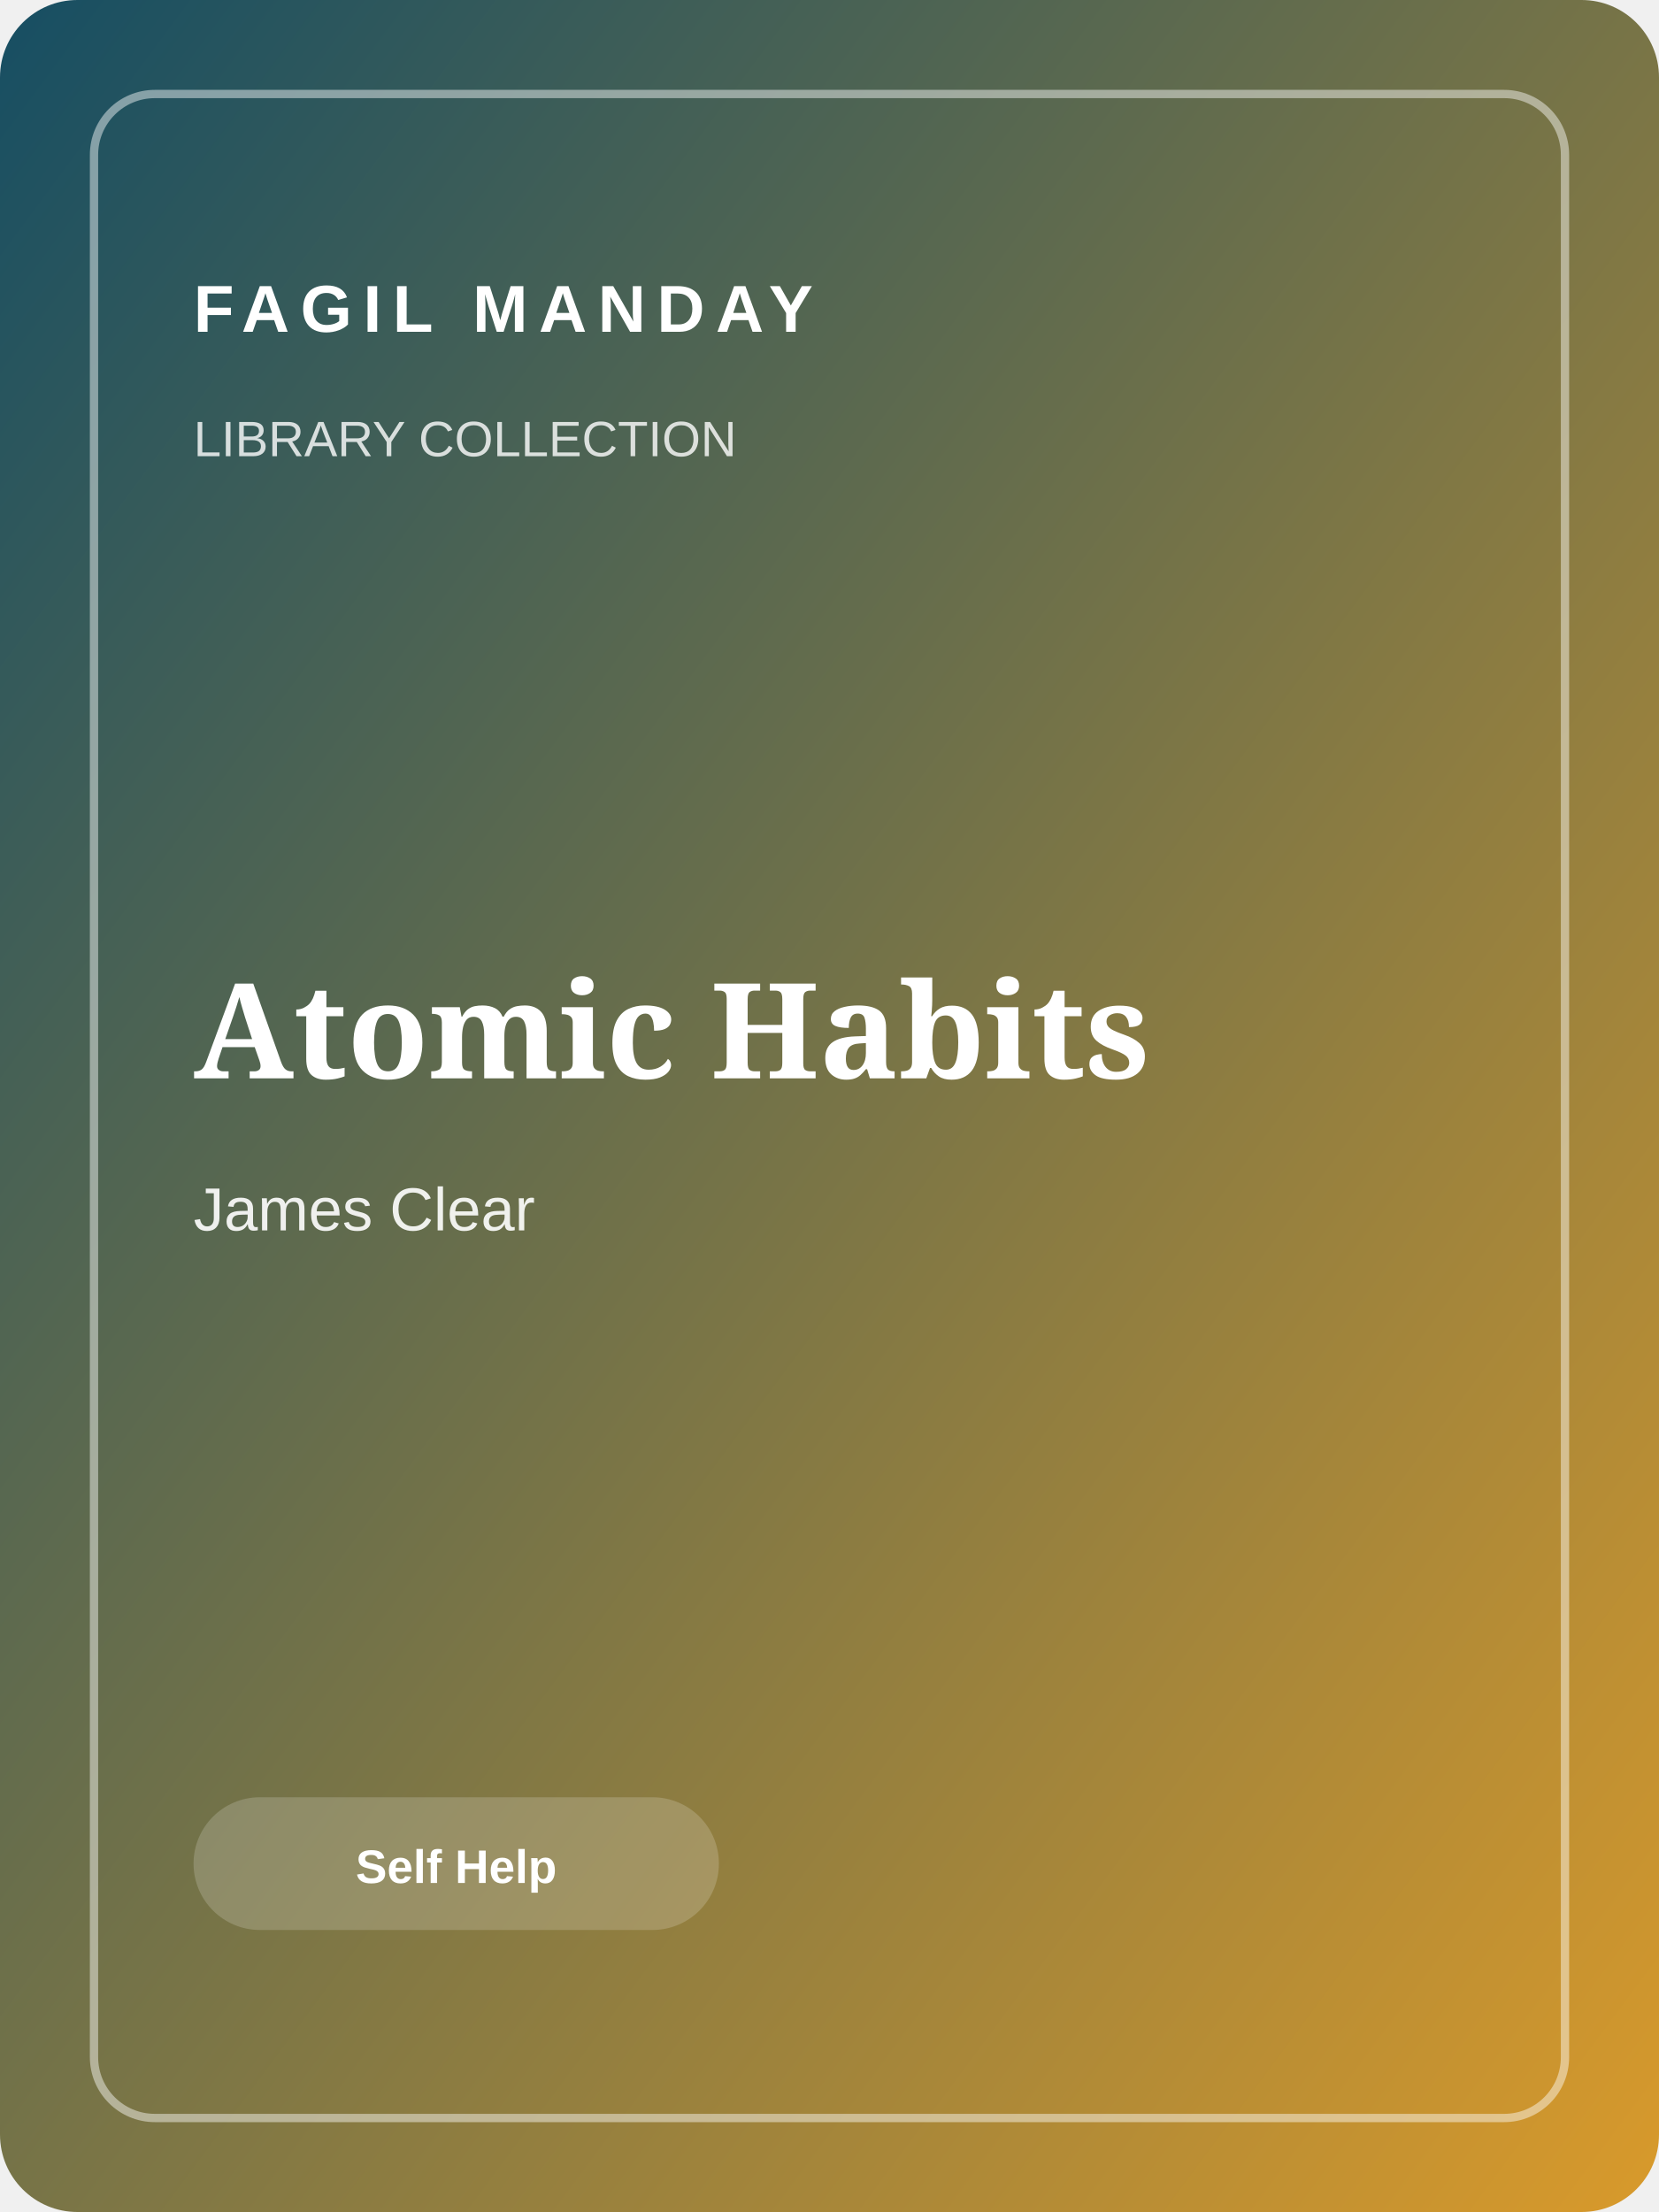
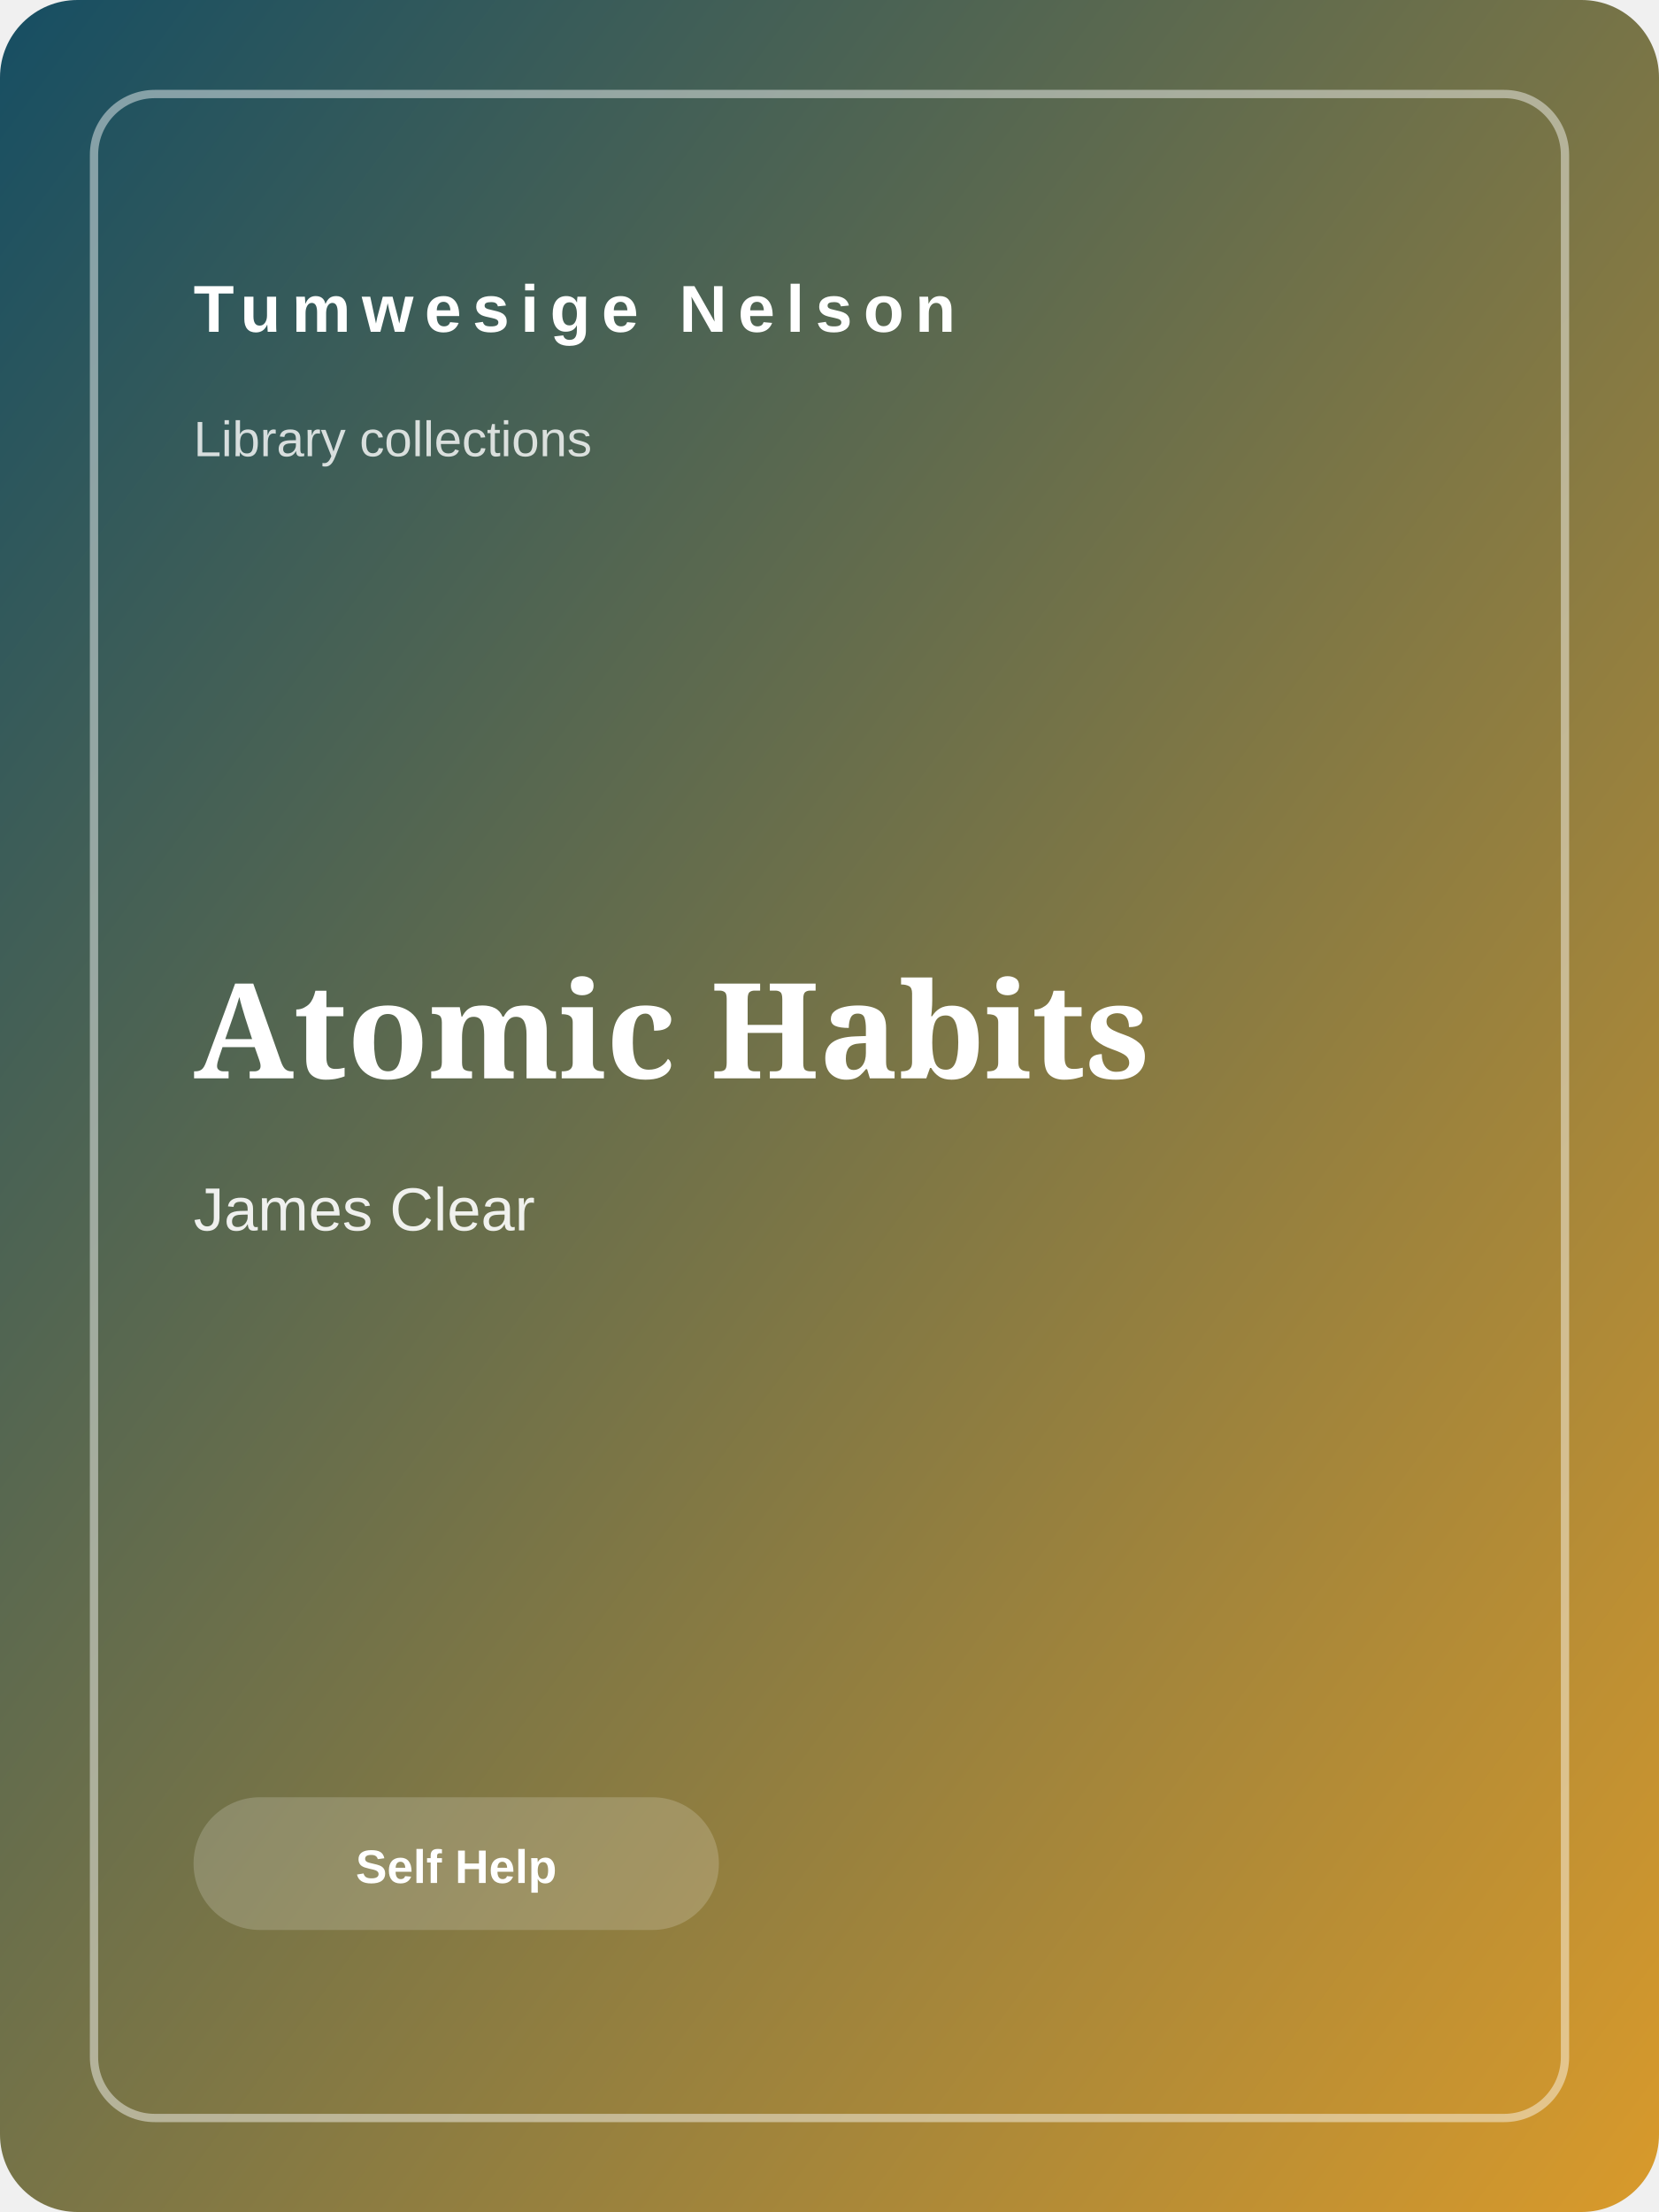
<svg xmlns="http://www.w3.org/2000/svg" viewBox="0 0 600 800">
  <defs>
    <linearGradient id="g" x1="0" y1="0" x2="1" y2="1">
      <stop stop-color="#164e63" />
      <stop offset="1" stop-color="#d99a2b" />
    </linearGradient>
  </defs>
  <rect width="600" height="800" rx="28" fill="url(#g)" />
  <rect x="34" y="34" width="532" height="732" rx="22" fill="none" stroke="#fff" stroke-opacity=".45" stroke-width="3" />
-   <text x="70" y="120" fill="#fff" font-family="Arial,sans-serif" font-size="24" font-weight="700" letter-spacing="4">FAGIL MANDAY</text>
-   <text x="70" y="165" fill="#fff" font-family="Arial,sans-serif" font-size="18" opacity=".8">LIBRARY COLLECTION</text>
+   <text x="70" y="120" fill="#fff" font-family="Arial,sans-serif" font-size="24" font-weight="700" letter-spacing="4">Tumwesige Nelson</text>
+   <text x="70" y="165" fill="#fff" font-family="Arial,sans-serif" font-size="18" opacity=".8">Library collections</text>
  <text x="70" y="390" fill="#fff" font-family="Georgia,serif" font-size="48" font-weight="700">Atomic Habits</text>
  <text x="70" y="445" fill="#fff" font-family="Arial,sans-serif" font-size="22" opacity=".9">James Clear</text>
  <rect x="70" y="650" width="190" height="48" rx="24" fill="#fff" fill-opacity=".18" />
  <text x="165" y="681" text-anchor="middle" fill="#fff" font-family="Arial,sans-serif" font-size="17" font-weight="700">Self Help</text>
</svg>
